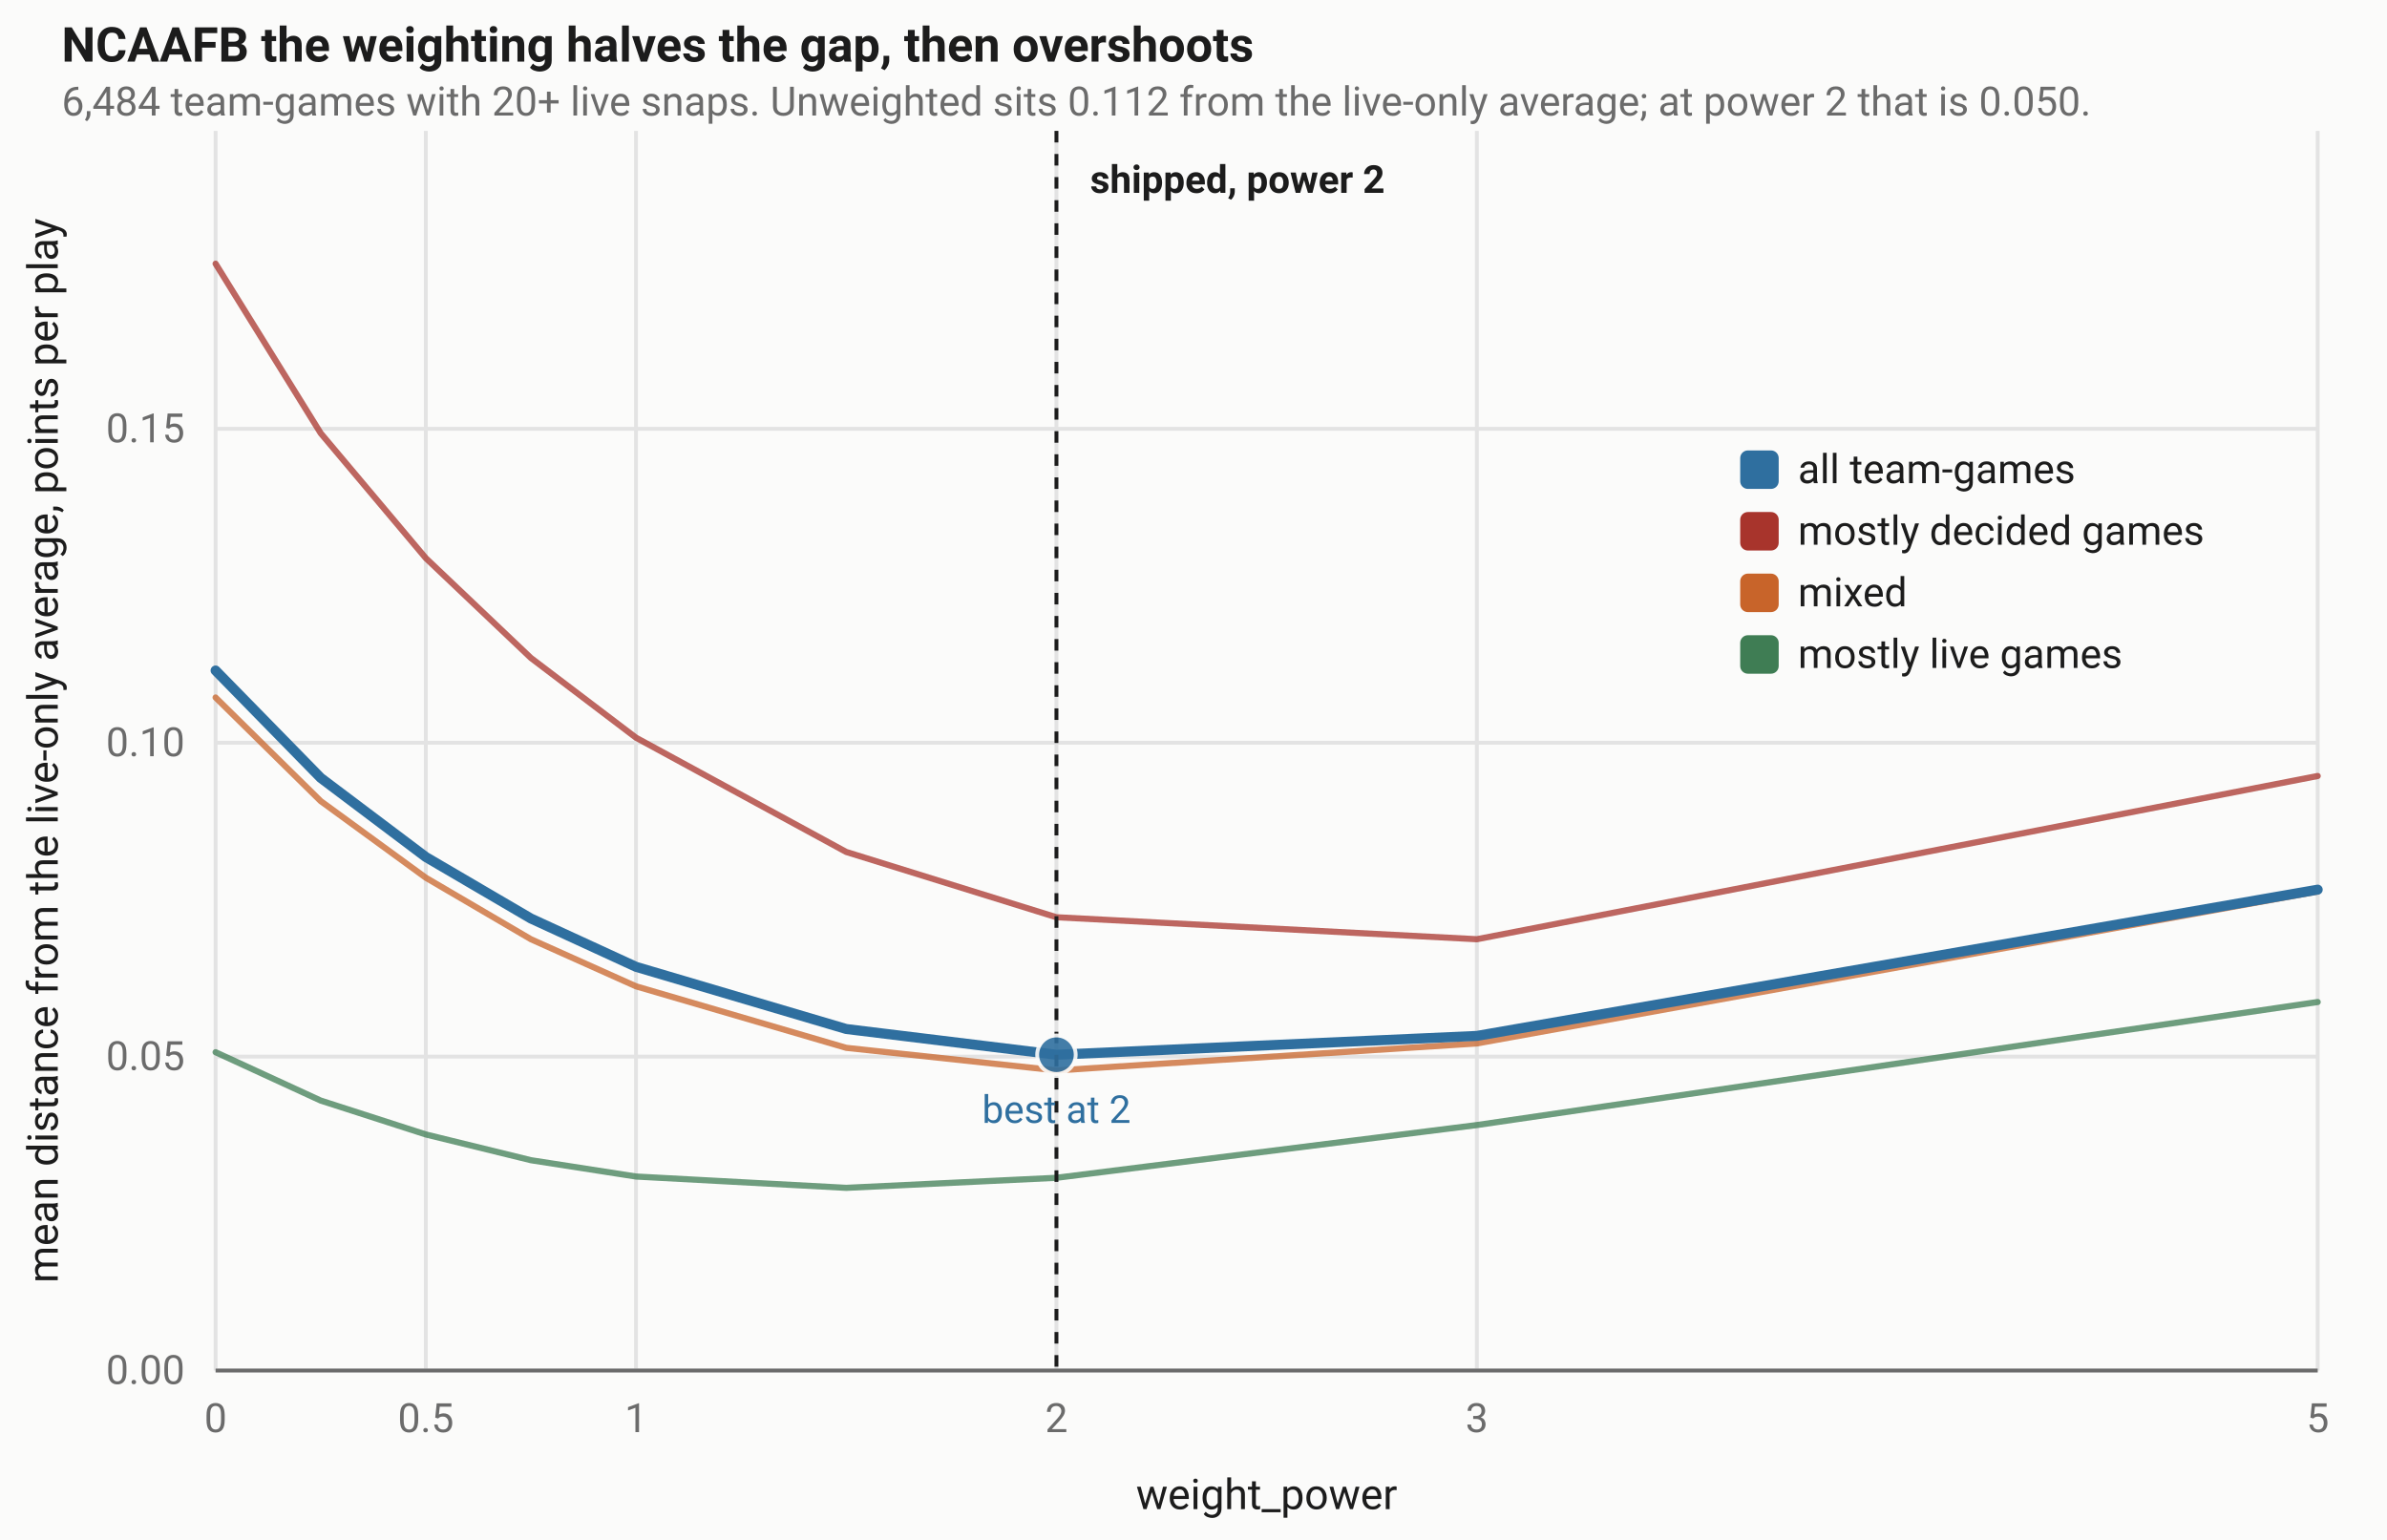
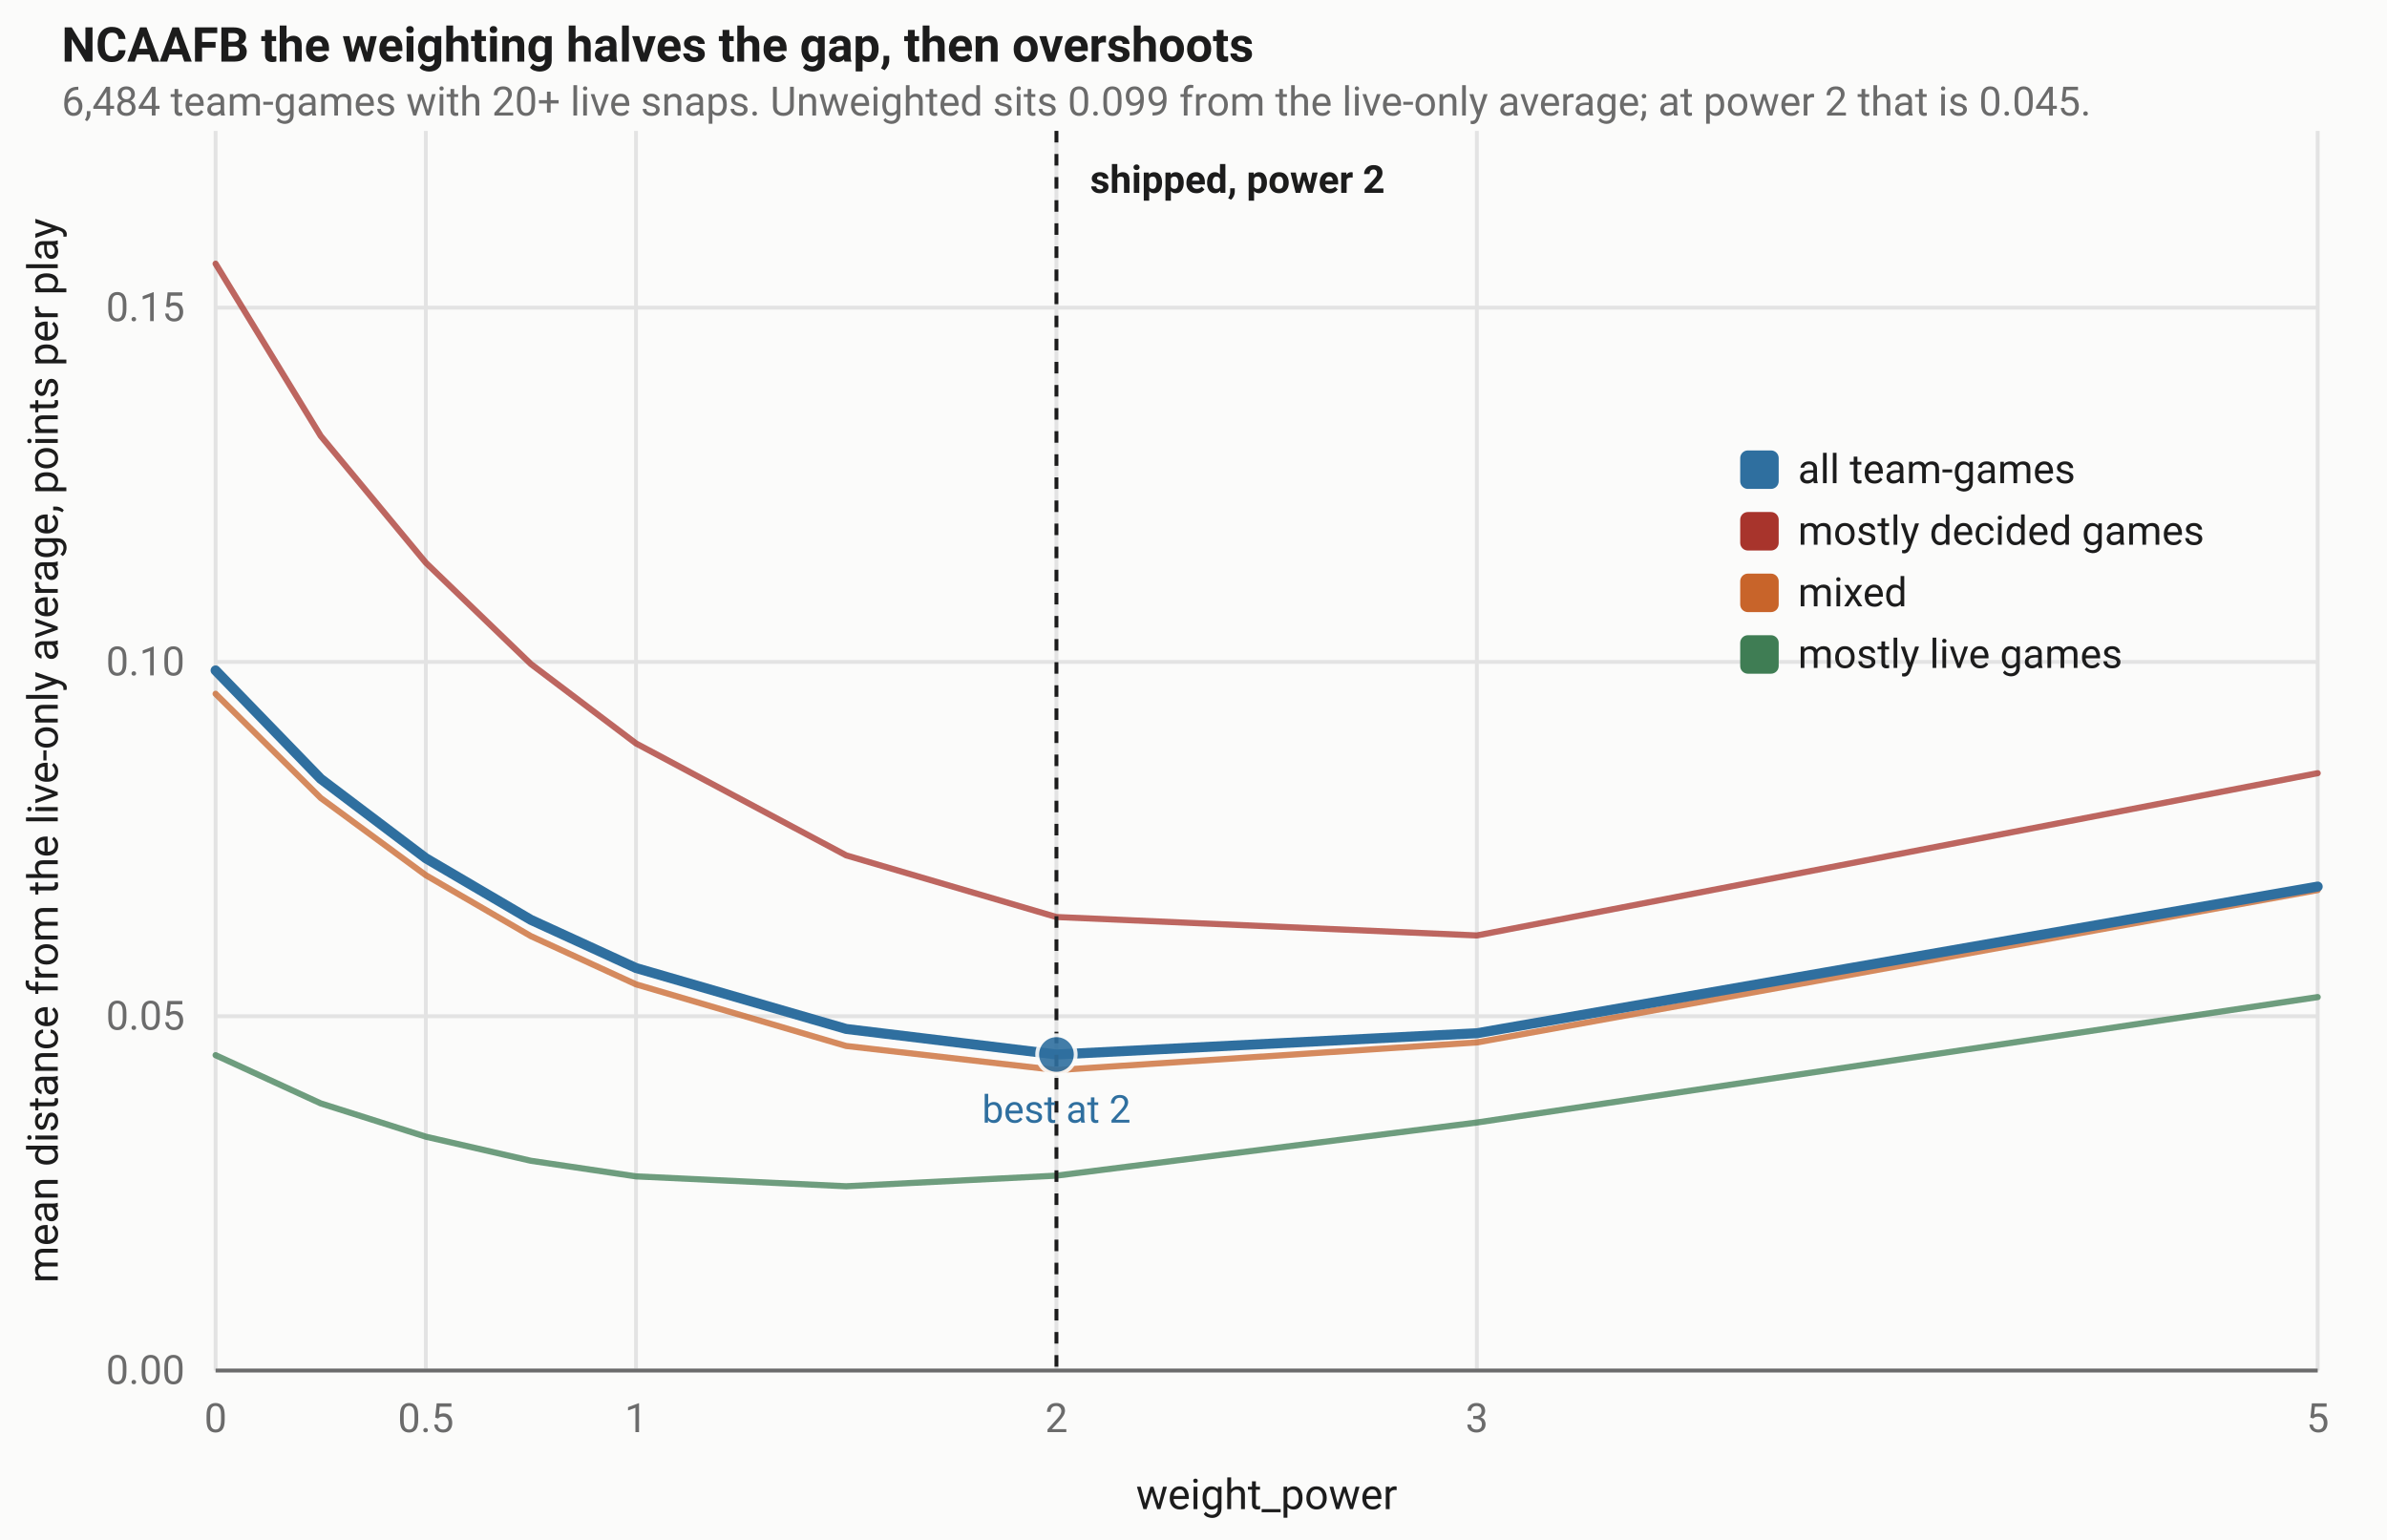
<svg xmlns="http://www.w3.org/2000/svg" width="620" height="400" viewBox="0 0 620 400" role="img" aria-label="NCAAFB the weighting halves the gap, then overshoots">
  <rect width="620" height="400" fill="#fbfbfa" />
  <text x="16" y="16" font-family="ui-sans-serif, -apple-system, 'Segoe UI', Roboto, 'Helvetica Neue', Arial, sans-serif" font-size="12.5" font-weight="600" fill="#1c1c1c">NCAAFB the weighting halves the gap, then overshoots</text>
-   <text x="16" y="30" font-family="ui-sans-serif, -apple-system, 'Segoe UI', Roboto, 'Helvetica Neue', Arial, sans-serif" font-size="10.5" fill="#6b6b6b">6,484 team-games with 20+ live snaps. Unweighted sits 0.112 from the live-only average; at power 2 that is 0.050.</text>
+   <text x="16" y="30" font-family="ui-sans-serif, -apple-system, 'Segoe UI', Roboto, 'Helvetica Neue', Arial, sans-serif" font-size="10.5" fill="#6b6b6b">6,484 team-games with 20+ live snaps. Unweighted sits 0.099 from the live-only average; at power 2 that is 0.045.</text>
  <line x1="56" y1="356.00" x2="602" y2="356.00" stroke="#e3e3e3" stroke-width="1" />
  <text x="48.00" y="359.50" font-family="ui-sans-serif, -apple-system, 'Segoe UI', Roboto, 'Helvetica Neue', Arial, sans-serif" font-size="10.5" fill="#6b6b6b" text-anchor="end" font-weight="400">0.00</text>
-   <line x1="56" y1="274.46" x2="602" y2="274.46" stroke="#e3e3e3" stroke-width="1" />
-   <text x="48.00" y="277.96" font-family="ui-sans-serif, -apple-system, 'Segoe UI', Roboto, 'Helvetica Neue', Arial, sans-serif" font-size="10.5" fill="#6b6b6b" text-anchor="end" font-weight="400">0.05</text>
-   <line x1="56" y1="192.93" x2="602" y2="192.93" stroke="#e3e3e3" stroke-width="1" />
-   <text x="48.00" y="196.43" font-family="ui-sans-serif, -apple-system, 'Segoe UI', Roboto, 'Helvetica Neue', Arial, sans-serif" font-size="10.5" fill="#6b6b6b" text-anchor="end" font-weight="400">0.10</text>
-   <line x1="56" y1="111.39" x2="602" y2="111.39" stroke="#e3e3e3" stroke-width="1" />
-   <text x="48.00" y="114.89" font-family="ui-sans-serif, -apple-system, 'Segoe UI', Roboto, 'Helvetica Neue', Arial, sans-serif" font-size="10.5" fill="#6b6b6b" text-anchor="end" font-weight="400">0.15</text>
+   <line x1="56" y1="263.97" x2="602" y2="263.97" stroke="#e3e3e3" stroke-width="1" />
+   <text x="48.00" y="267.47" font-family="ui-sans-serif, -apple-system, 'Segoe UI', Roboto, 'Helvetica Neue', Arial, sans-serif" font-size="10.5" fill="#6b6b6b" text-anchor="end" font-weight="400">0.05</text>
+   <line x1="56" y1="171.94" x2="602" y2="171.94" stroke="#e3e3e3" stroke-width="1" />
+   <text x="48.00" y="175.44" font-family="ui-sans-serif, -apple-system, 'Segoe UI', Roboto, 'Helvetica Neue', Arial, sans-serif" font-size="10.5" fill="#6b6b6b" text-anchor="end" font-weight="400">0.10</text>
+   <line x1="56" y1="79.91" x2="602" y2="79.91" stroke="#e3e3e3" stroke-width="1" />
+   <text x="48.00" y="83.41" font-family="ui-sans-serif, -apple-system, 'Segoe UI', Roboto, 'Helvetica Neue', Arial, sans-serif" font-size="10.5" fill="#6b6b6b" text-anchor="end" font-weight="400">0.15</text>
  <line x1="56.00" y1="34" x2="56.00" y2="356" stroke="#e3e3e3" stroke-width="1" />
  <text x="56.00" y="372.00" font-family="ui-sans-serif, -apple-system, 'Segoe UI', Roboto, 'Helvetica Neue', Arial, sans-serif" font-size="10.5" fill="#6b6b6b" text-anchor="middle" font-weight="400">0</text>
  <line x1="110.60" y1="34" x2="110.60" y2="356" stroke="#e3e3e3" stroke-width="1" />
  <text x="110.60" y="372.00" font-family="ui-sans-serif, -apple-system, 'Segoe UI', Roboto, 'Helvetica Neue', Arial, sans-serif" font-size="10.5" fill="#6b6b6b" text-anchor="middle" font-weight="400">0.5</text>
  <line x1="165.20" y1="34" x2="165.20" y2="356" stroke="#e3e3e3" stroke-width="1" />
  <text x="165.20" y="372.00" font-family="ui-sans-serif, -apple-system, 'Segoe UI', Roboto, 'Helvetica Neue', Arial, sans-serif" font-size="10.5" fill="#6b6b6b" text-anchor="middle" font-weight="400">1</text>
  <line x1="274.40" y1="34" x2="274.40" y2="356" stroke="#e3e3e3" stroke-width="1" />
  <text x="274.40" y="372.00" font-family="ui-sans-serif, -apple-system, 'Segoe UI', Roboto, 'Helvetica Neue', Arial, sans-serif" font-size="10.5" fill="#6b6b6b" text-anchor="middle" font-weight="400">2</text>
  <line x1="383.60" y1="34" x2="383.60" y2="356" stroke="#e3e3e3" stroke-width="1" />
  <text x="383.60" y="372.00" font-family="ui-sans-serif, -apple-system, 'Segoe UI', Roboto, 'Helvetica Neue', Arial, sans-serif" font-size="10.5" fill="#6b6b6b" text-anchor="middle" font-weight="400">3</text>
  <line x1="602.00" y1="34" x2="602.00" y2="356" stroke="#e3e3e3" stroke-width="1" />
  <text x="602.00" y="372.00" font-family="ui-sans-serif, -apple-system, 'Segoe UI', Roboto, 'Helvetica Neue', Arial, sans-serif" font-size="10.5" fill="#6b6b6b" text-anchor="middle" font-weight="400">5</text>
  <line x1="56" y1="356" x2="602" y2="356" stroke="#6b6b6b" stroke-width="1" />
  <text x="329.00" y="392.00" font-family="ui-sans-serif, -apple-system, 'Segoe UI', Roboto, 'Helvetica Neue', Arial, sans-serif" font-size="11" fill="#1c1c1c" text-anchor="middle" font-weight="400">weight_power</text>
  <text x="15" y="195.0" font-family="ui-sans-serif, -apple-system, 'Segoe UI', Roboto, 'Helvetica Neue', Arial, sans-serif" font-size="11" fill="#1c1c1c" text-anchor="middle" transform="rotate(-90 15 195.0)">mean distance from the live-only average, points per play</text>
-   <path d="M56.00,68.50 L83.30,112.53 L110.60,144.98 L137.90,170.91 L165.20,191.62 L219.80,221.30 L274.40,238.26 L383.60,243.97 L602.00,201.57" fill="none" stroke="#a8342c" stroke-width="1.6" stroke-linejoin="round" stroke-linecap="round" opacity="0.75" />
-   <path d="M56.00,181.18 L83.30,208.09 L110.60,227.99 L137.90,243.97 L165.20,256.20 L219.80,272.18 L274.40,278.05 L383.60,271.04 L602.00,231.57" fill="none" stroke="#c8642a" stroke-width="1.6" stroke-linejoin="round" stroke-linecap="round" opacity="0.75" />
-   <path d="M56.00,273.32 L83.30,285.88 L110.60,294.68 L137.90,301.37 L165.20,305.61 L219.80,308.55 L274.40,305.94 L383.60,292.24 L602.00,260.28" fill="none" stroke="#3f7d54" stroke-width="1.6" stroke-linejoin="round" stroke-linecap="round" opacity="0.75" />
-   <path d="M56.00,174.17 L83.30,202.06 L110.60,222.61 L137.90,238.59 L165.20,251.14 L219.80,267.29 L274.40,273.97 L383.60,269.08 L602.00,231.09" fill="none" stroke="#2f6f9f" stroke-width="2.6" stroke-linejoin="round" stroke-linecap="round" opacity="1.0" />
+   <path d="M56.00,68.50 L83.30,113.23 L110.60,146.17 L137.90,172.49 L165.20,193.11 L219.80,222.19 L274.40,238.20 L383.60,242.99 L602.00,200.84" fill="none" stroke="#a8342c" stroke-width="1.6" stroke-linejoin="round" stroke-linecap="round" opacity="0.75" />
+   <path d="M56.00,180.22 L83.30,207.28 L110.60,227.34 L137.90,243.17 L165.20,255.69 L219.80,271.70 L274.40,277.96 L383.60,270.78 L602.00,231.21" fill="none" stroke="#c8642a" stroke-width="1.6" stroke-linejoin="round" stroke-linecap="round" opacity="0.75" />
+   <path d="M56.00,274.09 L83.30,286.61 L110.60,295.26 L137.90,301.52 L165.20,305.57 L219.80,308.14 L274.40,305.38 L383.60,291.58 L602.00,259.00" fill="none" stroke="#3f7d54" stroke-width="1.6" stroke-linejoin="round" stroke-linecap="round" opacity="0.75" />
+   <path d="M56.00,174.15 L83.30,202.31 L110.60,222.93 L137.90,238.94 L165.20,251.45 L219.80,267.28 L274.40,273.91 L383.60,268.39 L602.00,230.29" fill="none" stroke="#2f6f9f" stroke-width="2.6" stroke-linejoin="round" stroke-linecap="round" opacity="1.0" />
  <line x1="274.40" y1="34" x2="274.40" y2="356" stroke="#1c1c1c" stroke-width="1" stroke-dasharray="3 3" />
  <text x="283.14" y="50.10" font-family="ui-sans-serif, -apple-system, 'Segoe UI', Roboto, 'Helvetica Neue', Arial, sans-serif" font-size="10" fill="#1c1c1c" text-anchor="start" font-weight="600">shipped, power 2</text>
-   <circle cx="274.40" cy="273.97" r="5" fill="#2f6f9f" opacity="0.9" stroke="#fbfbfa" stroke-width="1" />
-   <text x="274.40" y="291.68" font-family="ui-sans-serif, -apple-system, 'Segoe UI', Roboto, 'Helvetica Neue', Arial, sans-serif" font-size="10" fill="#2f6f9f" text-anchor="middle" font-weight="400">best at 2</text>
+   <circle cx="274.40" cy="273.91" r="5" fill="#2f6f9f" opacity="0.9" stroke="#fbfbfa" stroke-width="1" />
+   <text x="274.40" y="291.62" font-family="ui-sans-serif, -apple-system, 'Segoe UI', Roboto, 'Helvetica Neue', Arial, sans-serif" font-size="10" fill="#2f6f9f" text-anchor="middle" font-weight="400">best at 2</text>
  <rect x="452" y="117" width="10" height="10" rx="2" fill="#2f6f9f" />
  <text x="467.00" y="125.50" font-family="ui-sans-serif, -apple-system, 'Segoe UI', Roboto, 'Helvetica Neue', Arial, sans-serif" font-size="10.5" fill="#1c1c1c" text-anchor="start" font-weight="400">all team-games</text>
  <rect x="452" y="133" width="10" height="10" rx="2" fill="#a8342c" />
  <text x="467.00" y="141.50" font-family="ui-sans-serif, -apple-system, 'Segoe UI', Roboto, 'Helvetica Neue', Arial, sans-serif" font-size="10.5" fill="#1c1c1c" text-anchor="start" font-weight="400">mostly decided games</text>
  <rect x="452" y="149" width="10" height="10" rx="2" fill="#c8642a" />
  <text x="467.00" y="157.50" font-family="ui-sans-serif, -apple-system, 'Segoe UI', Roboto, 'Helvetica Neue', Arial, sans-serif" font-size="10.5" fill="#1c1c1c" text-anchor="start" font-weight="400">mixed</text>
  <rect x="452" y="165" width="10" height="10" rx="2" fill="#3f7d54" />
  <text x="467.00" y="173.50" font-family="ui-sans-serif, -apple-system, 'Segoe UI', Roboto, 'Helvetica Neue', Arial, sans-serif" font-size="10.5" fill="#1c1c1c" text-anchor="start" font-weight="400">mostly live games</text>
</svg>
